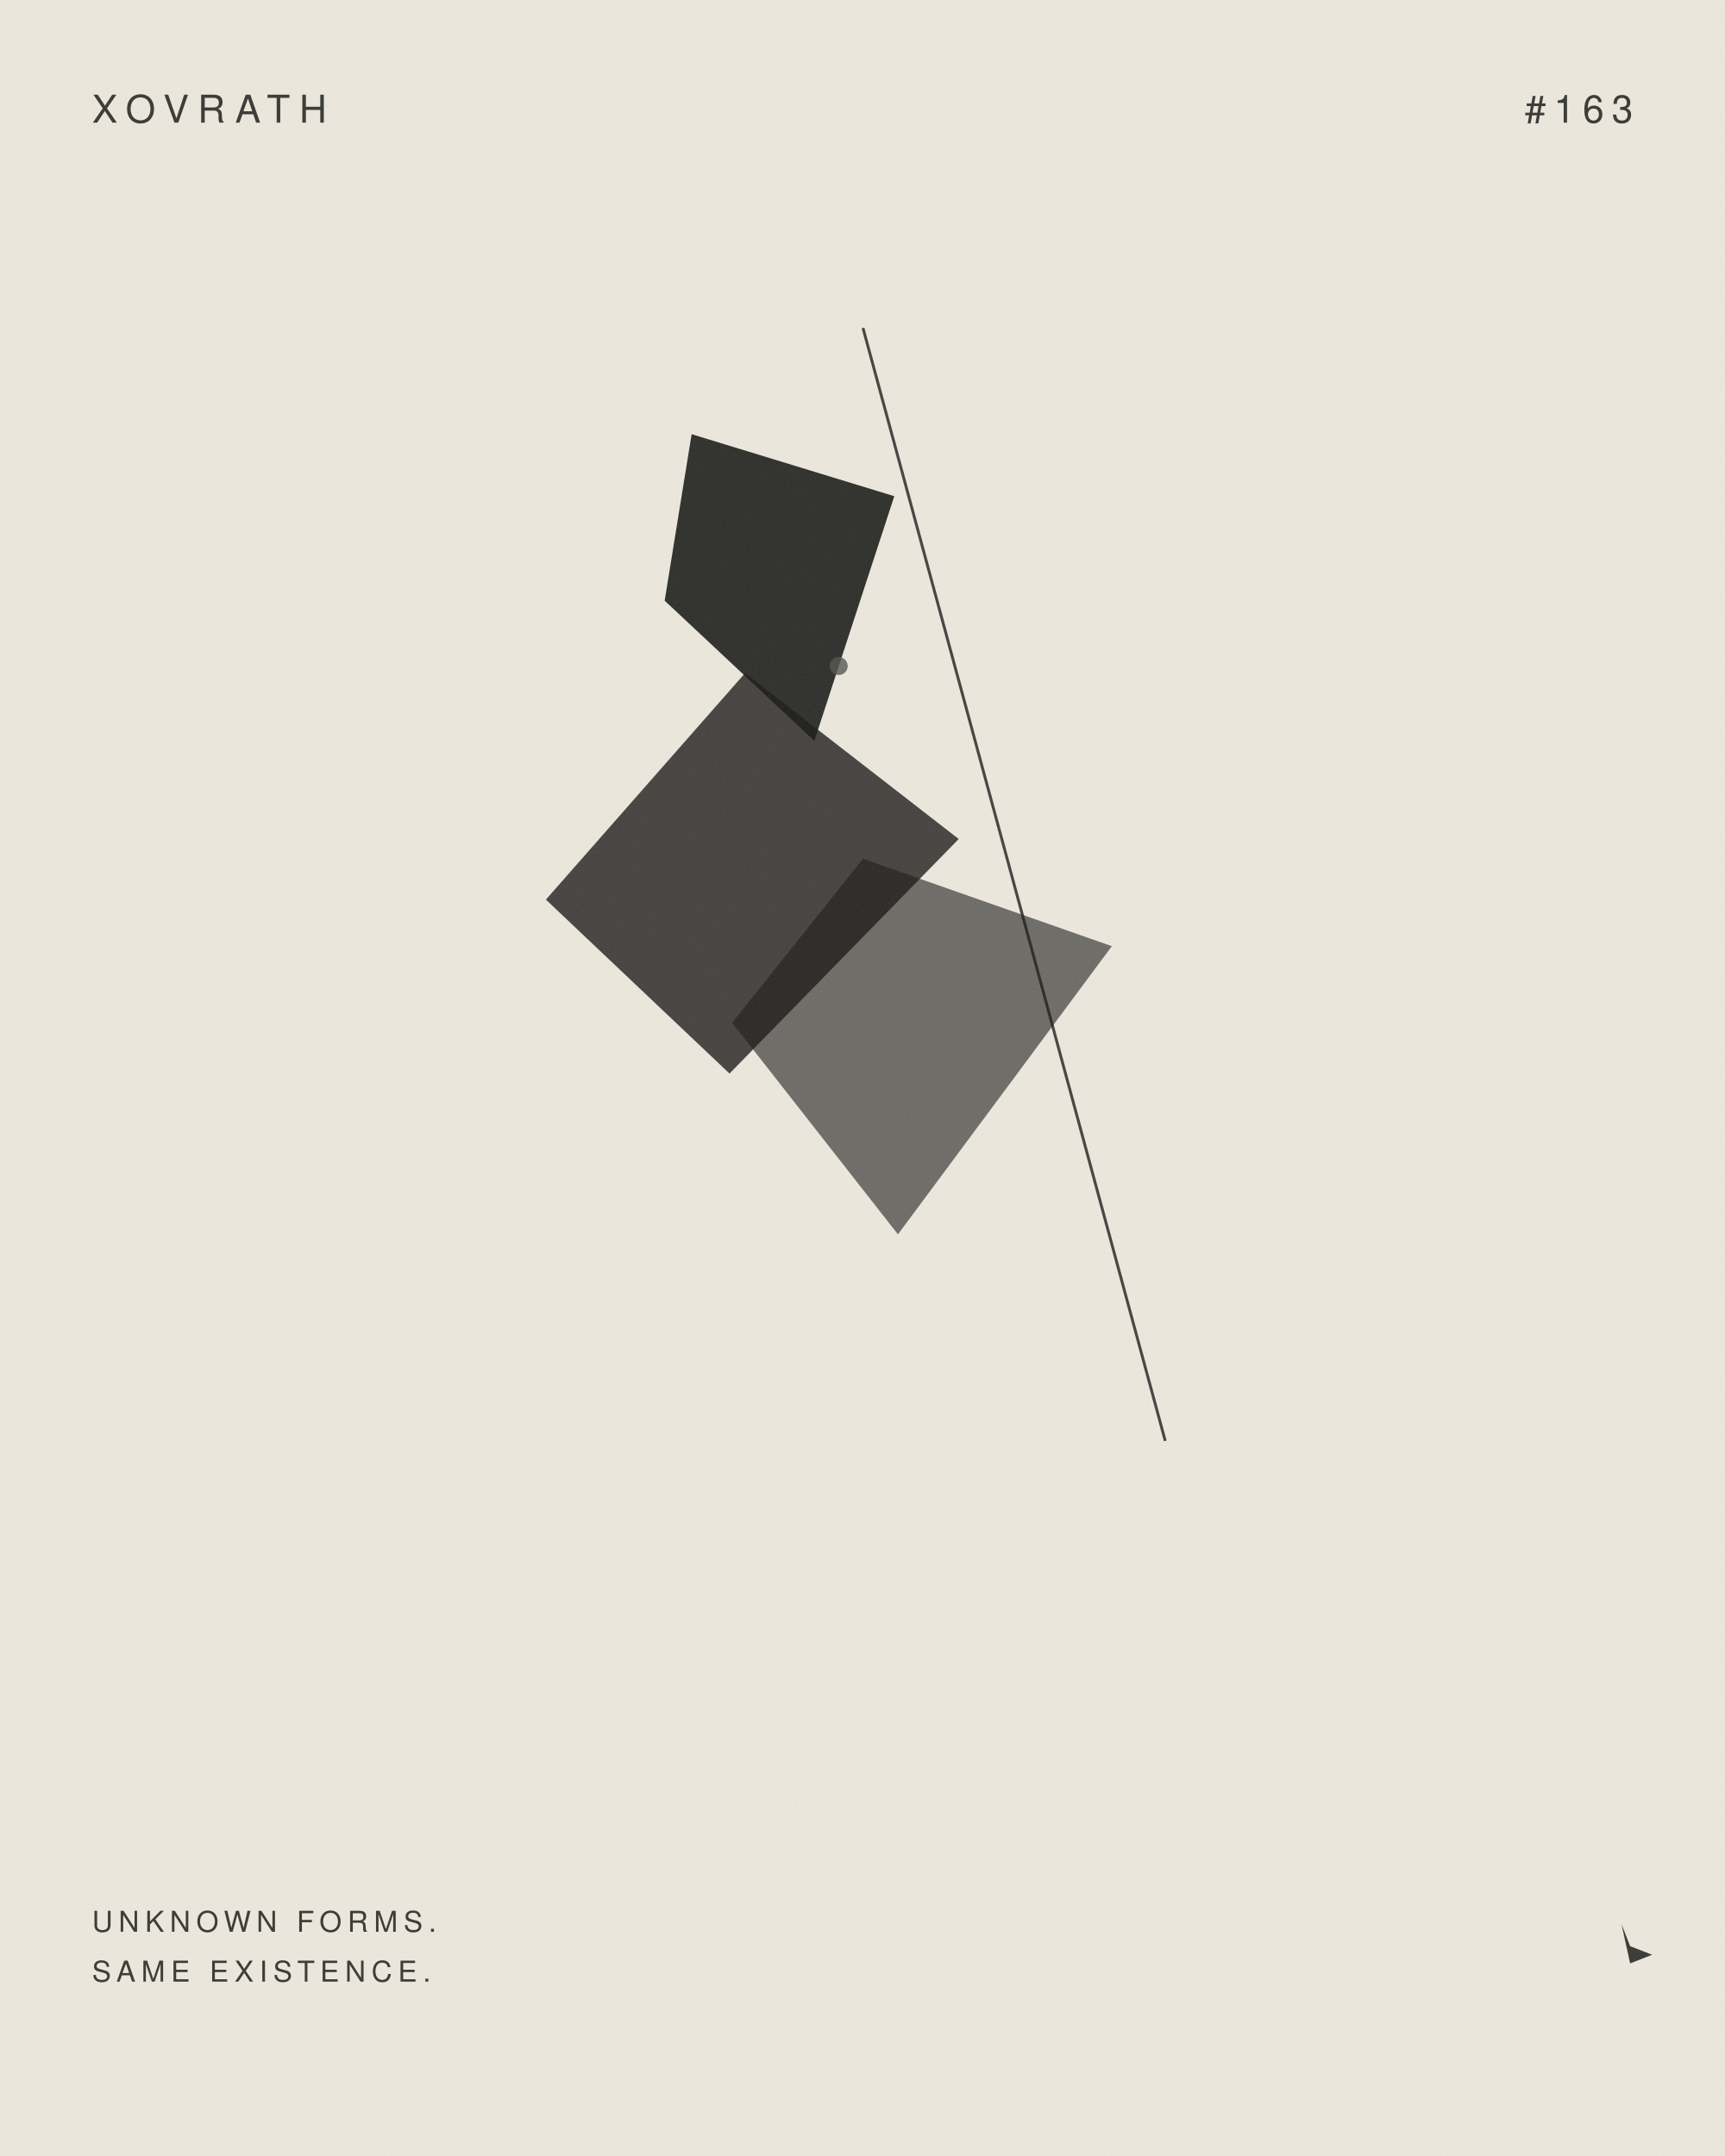
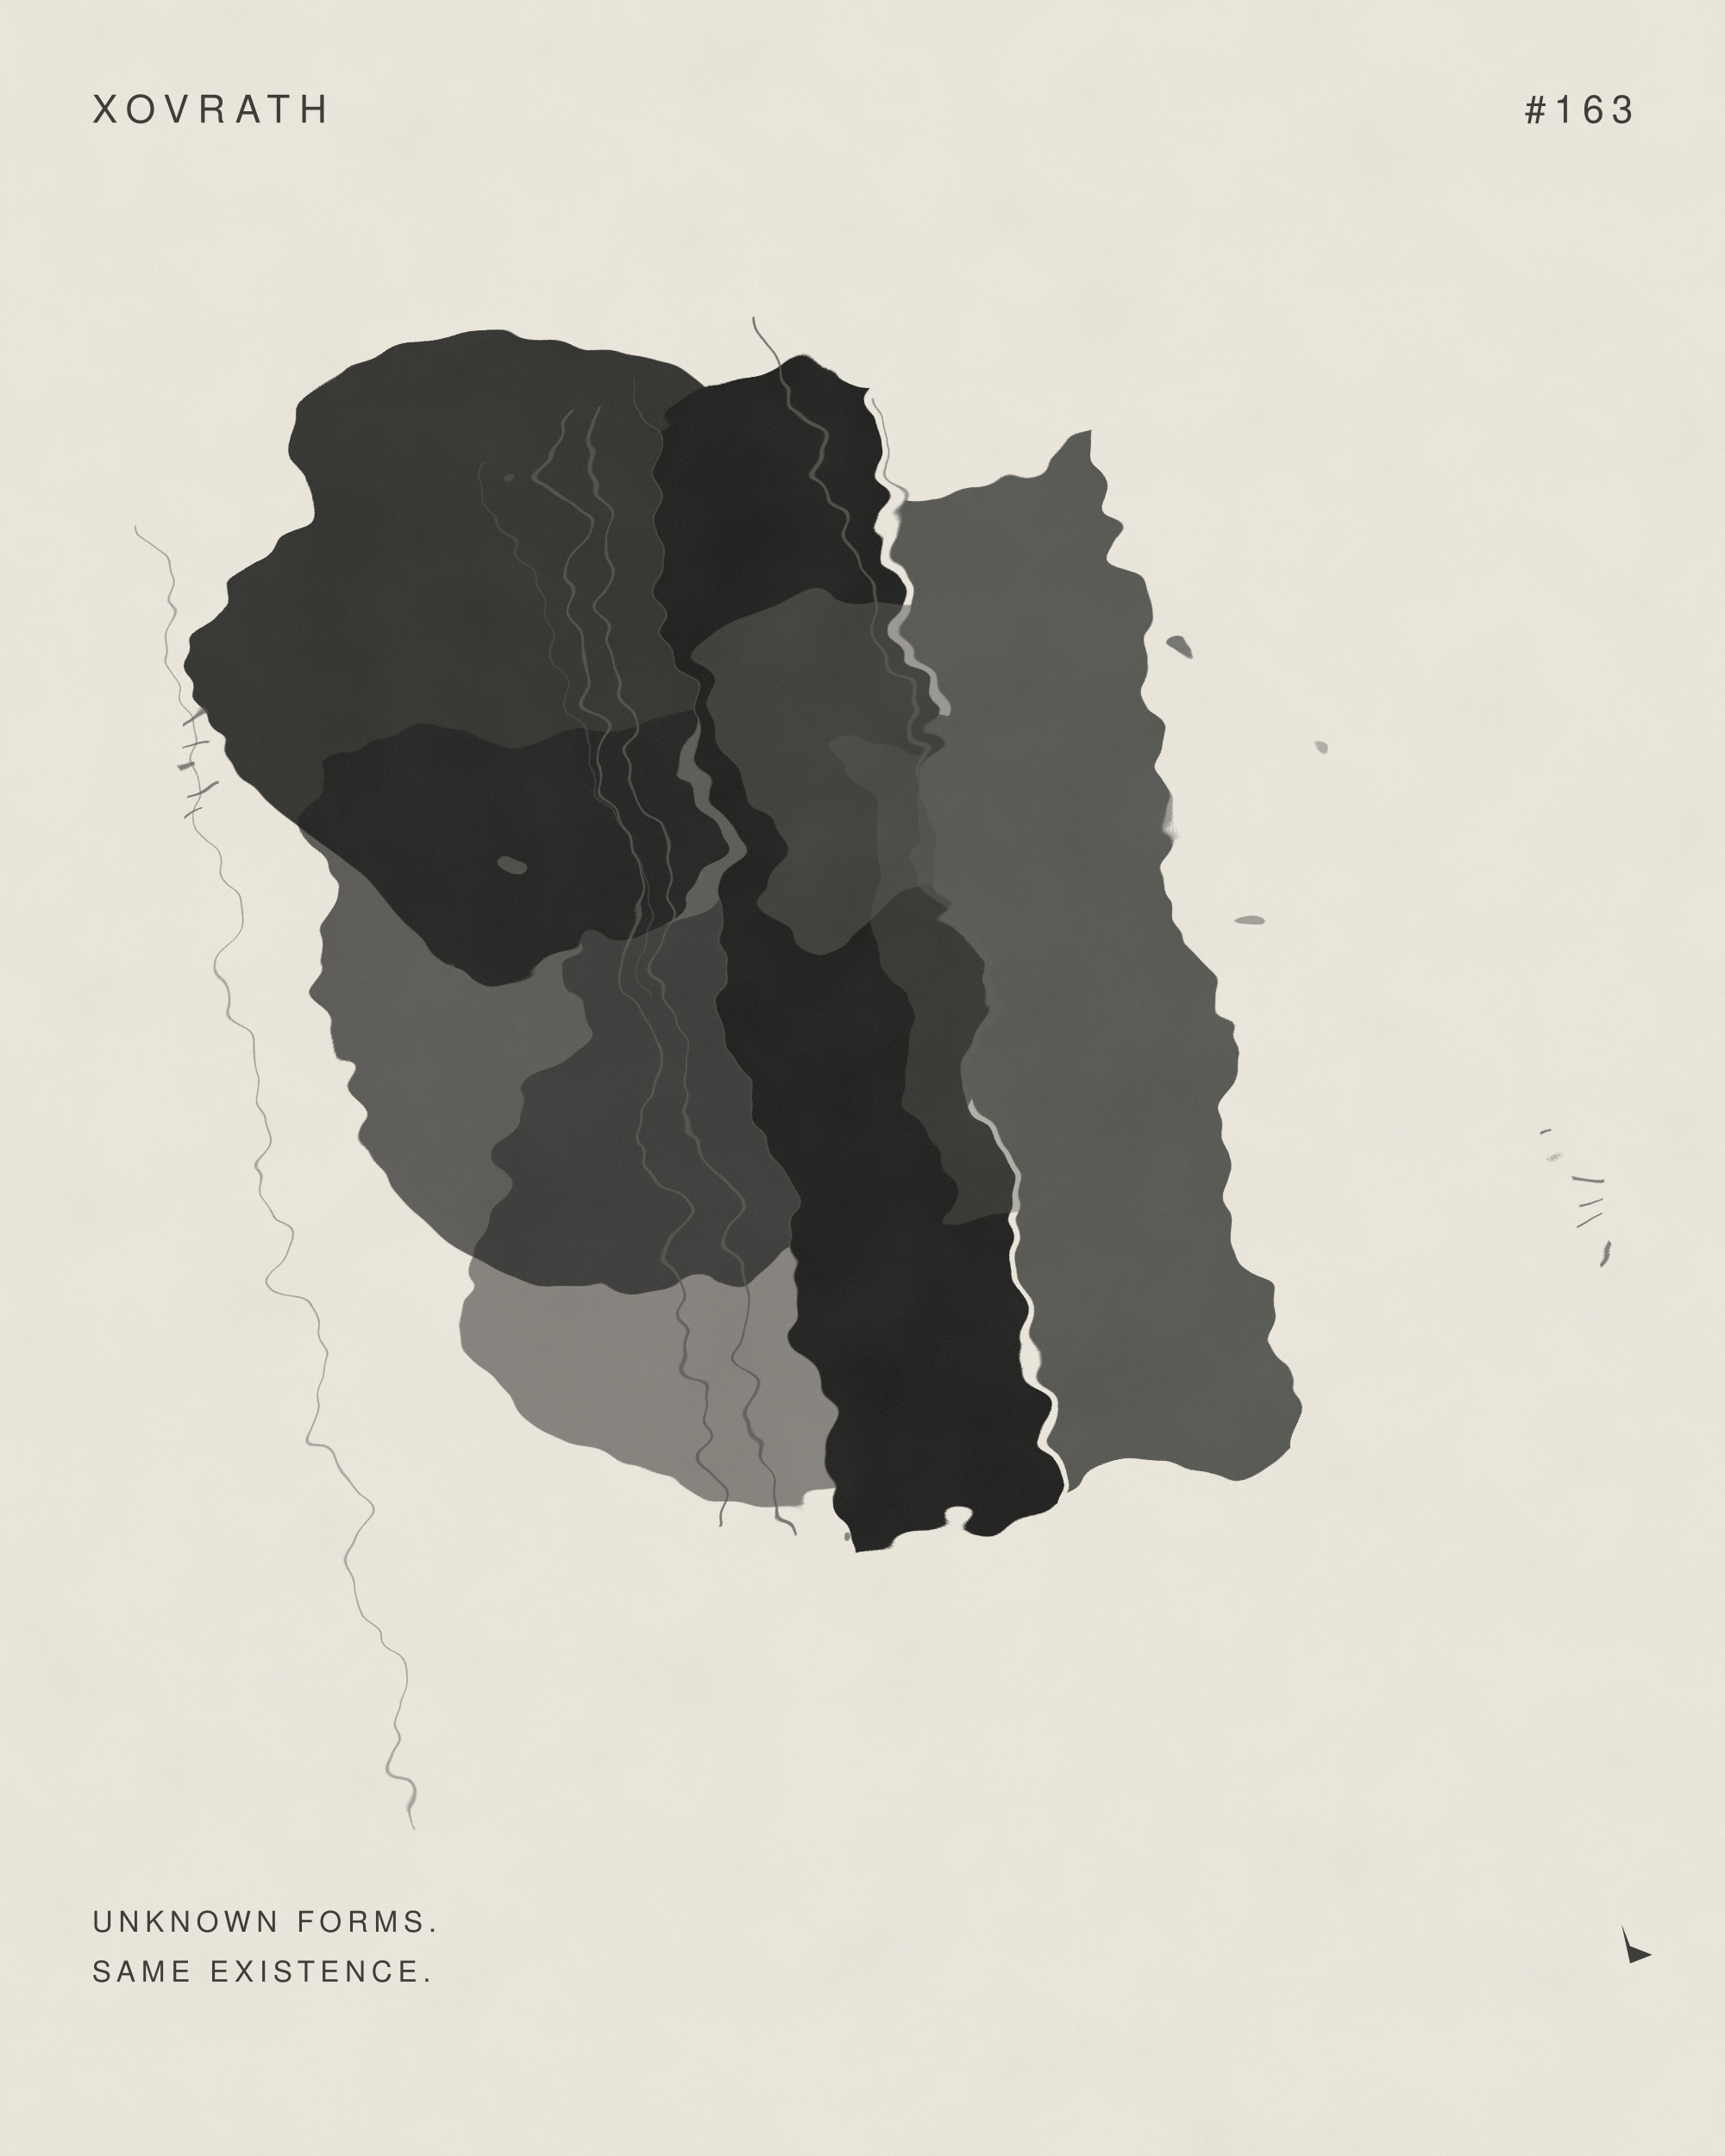
<svg xmlns="http://www.w3.org/2000/svg" viewBox="0 0 900 1125" width="900" height="1125">
+   <defs>
+     <filter id="warp" x="-20%" y="-20%" width="140%" height="140%">
+       <feTurbulence type="fractalNoise" baseFrequency="0.012 0.02" numOctaves="3" seed="66" result="n" />
+       <feDisplacementMap in="SourceGraphic" in2="n" scale="55" />
+     </filter>
+     <filter id="g">
+       <feTurbulence type="fractalNoise" baseFrequency="0.9" numOctaves="2" stitchTiles="stitch" />
+       <feColorMatrix type="saturate" values="0" />
+     </filter>
+     <filter id="g2">
+       <feTurbulence type="fractalNoise" baseFrequency="0.02" numOctaves="4" seed="3" stitchTiles="stitch" />
+       <feColorMatrix type="saturate" values="0" />
+     </filter>
+   </defs>
  <rect width="900" height="1125" fill="#ece7dc" />
  <g transform="rotate(-10.8 450 545)">
-     <polygon points="519.9,267.1 455,384.7 392,298.2 422.1,215.5" fill="#1c1c1a" fill-opacity="0.9" />
-     <polygon points="519.4,449.1 379,546.9 301.9,439.8 426.1,343.2" fill="#1c1c1a" fill-opacity="0.8" />
-     <polygon points="587.4,519 449.6,645.8 385.3,521.1 468.4,449.9" fill="#1c1c1a" fill-opacity="0.6" />
-     <line x1="520.3" y1="177.8" x2="566.4" y2="777.8" stroke="#1c1c1a" stroke-width="1.5" opacity="0.8" />
-     <circle cx="474.8" cy="348.7" r="4.7" fill="#555550" opacity="0.8" />
+     <g filter="url(#warp)">
+       <path d="M 386.7 367.6 Q 386.7 367.6 384.5 413.7 Q 382.4 459.7 319.1 473.5 Q 255.8 487.3 236.3 452.5 Q 216.7 417.7 175.1 368.9 Q 133.4 320.1 160.1 268.3 Q 186.8 216.6 216.1 174.8 Q 245.3 133.1 325.2 143.8 Q 405.1 154.6 438.5 197.1 Q 471.8 239.6 429.3 303.6 Z" fill="#1c1c1a" fill-opacity="0.9" />
+       <path d="M 599.7 510 Q 599.7 510 544.9 566.1 Q 490 622.1 396.3 641.6 Q 302.7 661 251.4 629.8 Q 200.2 598.5 184.6 560.8 Q 169.1 523.1 177.6 422 Q 186.2 321 262.6 339.3 Q 339 357.6 378.2 354.1 Q 417.3 350.7 490.1 364.9 Q 562.9 379.1 581.3 444.6 Z" fill="#1c1c1a" fill-opacity="0.7" />
+       <path d="M 485.8 663.2 Q 485.8 663.2 463.5 691.7 Q 441.3 720.2 416.8 754.7 Q 392.3 789.2 313.2 753.6 Q 234.2 718.1 222.8 669.4 Q 211.4 620.7 246.8 575.7 Q 282.2 530.8 304.3 493.2 Q 326.3 455.7 387 458.6 Q 447.7 461.5 482.6 522.1 Q 517.5 582.7 501.7 623 Z" fill="#1c1c1a" fill-opacity="0.5" />
+       <rect x="393.6" y="198.9" width="114" height="602.7" fill="#1c1c1a" />
+       <line x1="393.6" y1="176.4" x2="393.6" y2="779.2" stroke="#555550" stroke-width="1" opacity="0.6" />
+       <rect x="512" y="257" width="120.2" height="538.8" fill="#555550" />
+       <line x1="512" y1="208.4" x2="512" y2="747.2" stroke="#555550" stroke-width="1" opacity="0.6" />
+       <line x1="481.6" y1="177.8" x2="545.4" y2="777.8" stroke="#555550" stroke-width="1.5" opacity="0.8" />
+       <line x1="350.1" y1="177.8" x2="329.5" y2="777.8" stroke="#555550" stroke-width="1.5" opacity="0.8" />
+       <line x1="363.3" y1="177.8" x2="355.7" y2="777.8" stroke="#555550" stroke-width="1.5" opacity="0.8" />
+       <rect x="472.9" y="398.7" width="157.6" height="245.4" fill="#555550" fill-opacity="0.4" />
+       <path d="M 586.8 443.9 Q 586.8 443.9 558.9 454 Q 531.1 464.2 474.8 488.4 Q 418.4 512.6 418.3 458.2 Q 418.2 403.8 404.9 364.9 Q 391.6 326 431.8 317.7 Q 472 309.5 511.8 318.4 Q 551.6 327.3 569.2 385.6 Z" fill="#555550" fill-opacity="0.55" />
+       <path d="M 630.1 497.2 Q 630.1 497.2 605.9 512.4 Q 581.6 527.5 554.5 516.9 Q 527.4 506.3 507.1 483.9 Q 486.8 461.5 501.2 432.6 Q 515.7 403.8 546.8 408.5 Q 577.9 413.3 607.6 421.7 Q 637.3 430.2 633.7 463.7 Z" fill="#555550" fill-opacity="0.55" />
+       <line x1="140.1" y1="220" x2="140.1" y2="900" stroke="#555550" stroke-width="1" opacity="0.5" />
+       <line x1="132.1" y1="314.1" x2="151.3" y2="314.1" stroke="#555550" stroke-width="1.5" opacity="0.75" />
+       <line x1="132.1" y1="328.1" x2="146.9" y2="328.1" stroke="#555550" stroke-width="1.5" opacity="0.75" />
+       <line x1="132.1" y1="342.1" x2="141.9" y2="342.1" stroke="#555550" stroke-width="1.5" opacity="0.75" />
+       <line x1="132.1" y1="356.1" x2="154.2" y2="356.1" stroke="#555550" stroke-width="1.5" opacity="0.75" />
+       <line x1="132.1" y1="370.1" x2="145.5" y2="370.1" stroke="#555550" stroke-width="1.5" opacity="0.75" />
+       <line x1="794.5" y1="662.7" x2="801.1" y2="662.7" stroke="#555550" stroke-width="1.5" opacity="0.75" />
+       <line x1="794.5" y1="676.7" x2="806.1" y2="676.7" stroke="#555550" stroke-width="1.5" opacity="0.75" />
+       <line x1="794.5" y1="690.7" x2="808.4" y2="690.7" stroke="#555550" stroke-width="1.5" opacity="0.75" />
+       <line x1="794.5" y1="704.7" x2="813.3" y2="704.7" stroke="#555550" stroke-width="1.5" opacity="0.75" />
+       <line x1="794.5" y1="718.7" x2="813.2" y2="718.7" stroke="#555550" stroke-width="1.5" opacity="0.75" />
+       <circle cx="650.1" cy="369.2" r="3.9" fill="#555550" opacity="0.8" />
+       <circle cx="298.9" cy="429.8" r="4.4" fill="#555550" opacity="0.8" />
+       <circle cx="663.8" cy="522.6" r="4.8" fill="#555550" opacity="0.5" />
+       <circle cx="390.9" cy="792.7" r="2.1" fill="#555550" opacity="0.7" />
+       <circle cx="248.2" cy="469.5" r="3.9" fill="#555550" opacity="0.5" />
+       <circle cx="628.3" cy="489.1" r="1.6" fill="#555550" opacity="0.5" />
+       <circle cx="338.7" cy="234.5" r="2.7" fill="#555550" opacity="0.5" />
+       <line x1="320.7" y1="217.3" x2="352.6" y2="505.5" stroke="#555550" stroke-width="1" opacity="0.45" />
+       <circle cx="711.3" cy="434.2" r="2.7" fill="#555550" opacity="0.4" />
+     </g>
  </g>
-   <filter id="g">
-     <feTurbulence type="fractalNoise" baseFrequency="0.9" numOctaves="2" stitchTiles="stitch" />
-     <feColorMatrix type="saturate" values="0" />
-   </filter>
-   <rect width="900" height="1125" filter="url(#g)" opacity="0.06" />
+   <rect width="900" height="1125" filter="url(#g)" opacity="0.07" />
+   <rect width="900" height="1125" filter="url(#g2)" opacity="0.06" />
  <text x="48" y="64" font-family="Helvetica, Arial, sans-serif" font-size="20" letter-spacing="5" fill="#3d3d39">XOVRATH</text>
  <text x="852" y="64" text-anchor="end" font-family="Helvetica, Arial, sans-serif" font-size="20" letter-spacing="4" fill="#3d3d39">#163</text>
  <text x="48" y="1008" font-family="Helvetica, Arial, sans-serif" font-size="15" letter-spacing="3" fill="#3d3d39">UNKNOWN FORMS.</text>
  <text x="48" y="1034" font-family="Helvetica, Arial, sans-serif" font-size="15" letter-spacing="3" fill="#3d3d39">SAME EXISTENCE.</text>
  <path d="M 846 1004 L 850.5 1015.5 L 862 1020 L 850.5 1024.5 Z" fill="#3d3d39" />
</svg>
